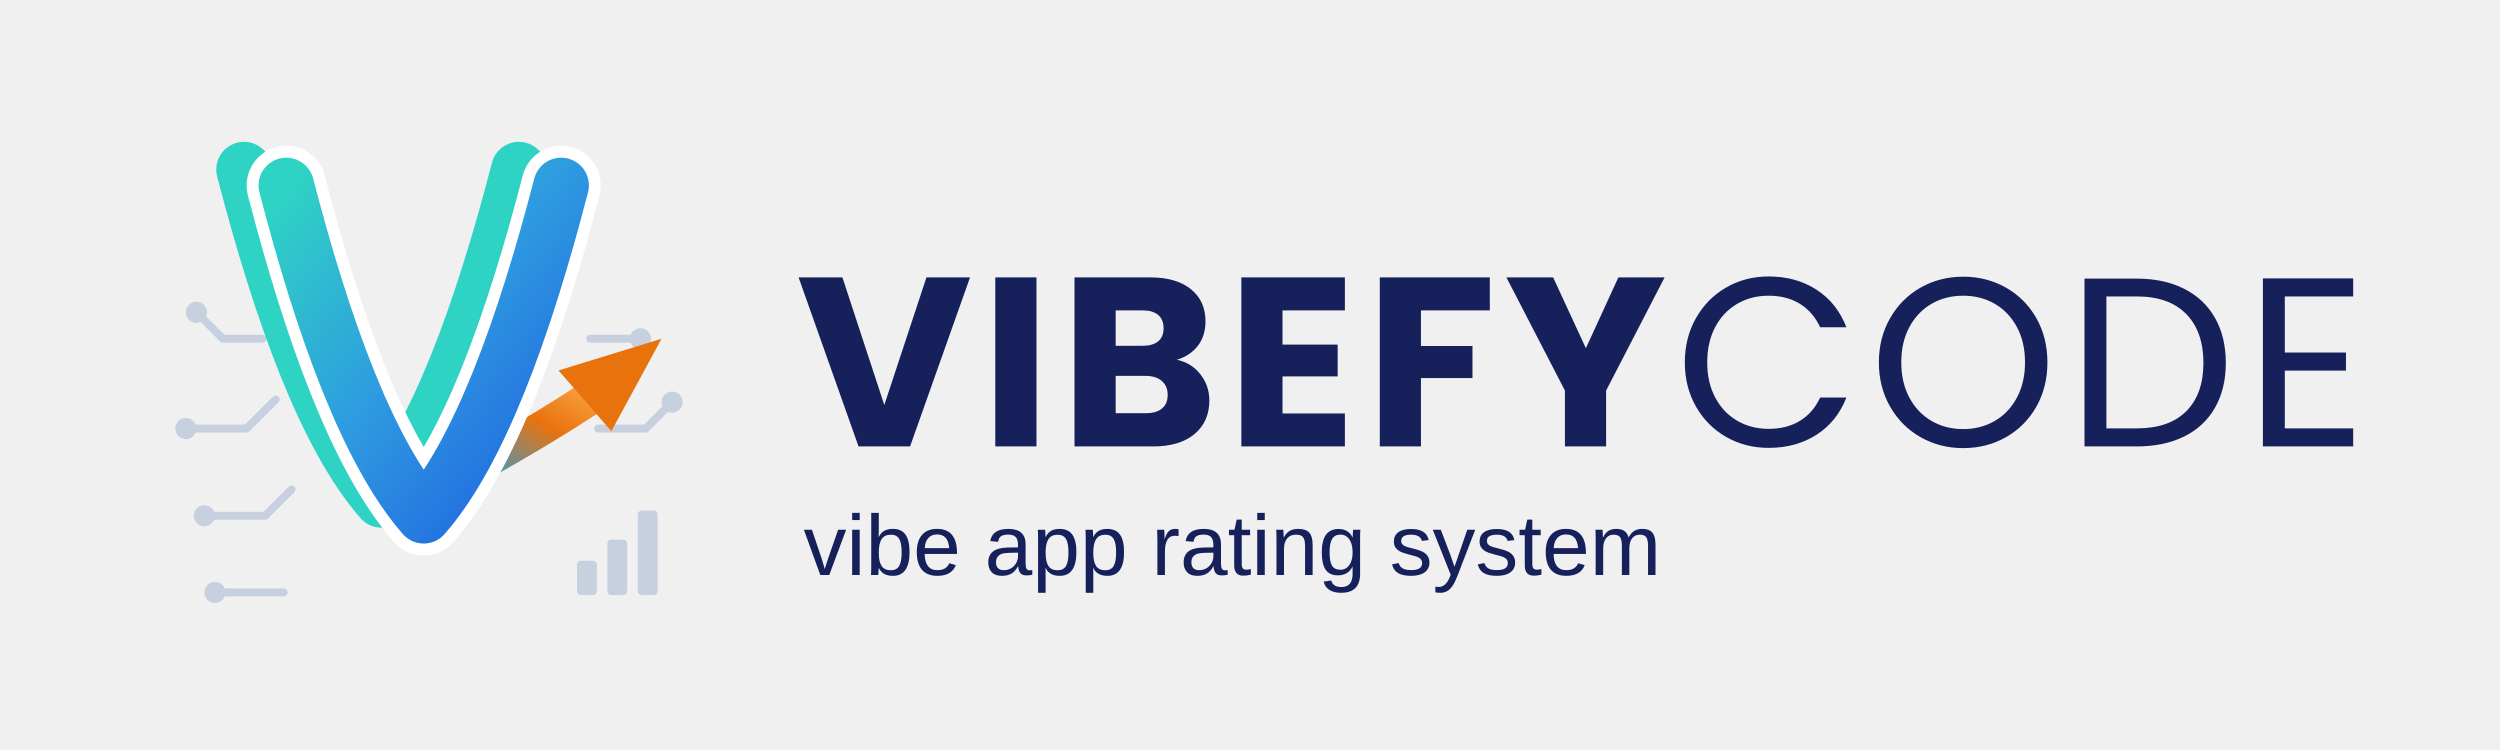
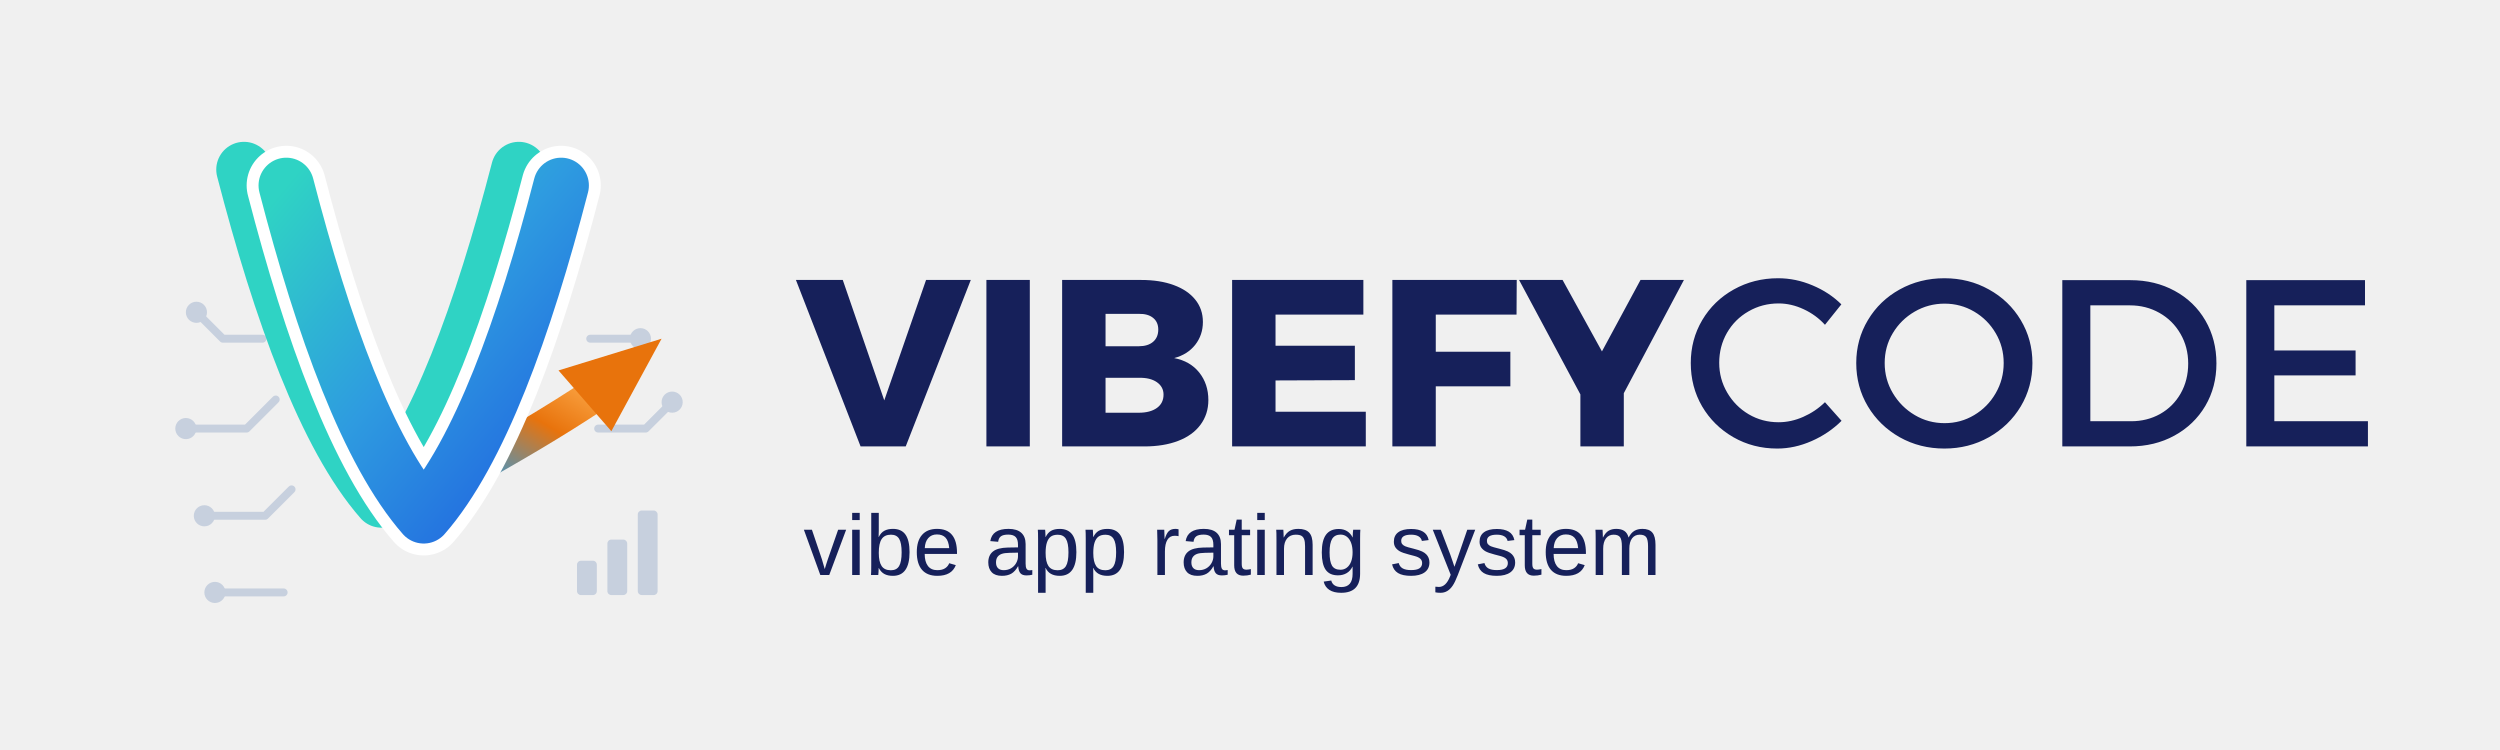
<svg xmlns="http://www.w3.org/2000/svg" viewBox="0 0 1400 420" role="img" aria-label="VibefyCode — vibe app rating system">
  <g transform="translate(36 18) scale(0.74)">
    <defs>
      <linearGradient id="mark-ribbon" x1="0" y1="0" x2="1" y2="1">
        <stop offset="0%" stop-color="#2FD3C4" />
        <stop offset="48%" stop-color="#2E9BE0" />
        <stop offset="100%" stop-color="#1F5FE0" />
      </linearGradient>
      <linearGradient id="mark-arrow" x1="0" y1="1" x2="1" y2="0">
        <stop offset="0%" stop-color="#2E9BE0" />
        <stop offset="62%" stop-color="#E8730C" />
        <stop offset="100%" stop-color="#F9A03F" />
      </linearGradient>
    </defs>
    <g fill="none" stroke-linecap="round" stroke-linejoin="round">
      <g stroke="#C7D0DE" stroke-width="6" fill="none" opacity="1">
        <path d="M96 300 L138 300 L160 278" />
        <path d="M110 366 L152 366 L172 346" />
        <path d="M150 232 L120 232 L104 216" />
        <path d="M118 424 L166 424" />
        <path d="M404 300 L440 300 L456 284" />
        <path d="M398 232 L432 232" />
      </g>
      <g fill="#C7D0DE" opacity="1">
        <circle cx="92" cy="300" r="8" />
        <circle cx="106" cy="366" r="8" />
        <circle cx="100" cy="212" r="8" />
        <circle cx="114" cy="424" r="8" />
        <circle cx="460" cy="280" r="8" />
        <circle cx="436" cy="232" r="8" />
        <rect x="388" y="400" width="15" height="26" rx="3" />
        <rect x="411" y="384" width="15" height="42" rx="3" />
        <rect x="434" y="362" width="15" height="64" rx="3" />
      </g>
      <path d="M302 334 C338 314 372 294 402 274" stroke="url(#mark-arrow)" stroke-width="26" />
      <path d="M452 232 L414 302 L374 256 Z" fill="#E8730C" stroke="none" />
      <path d="M136 104 C164 212 198 306 240 354 C282 306 316 212 344 104" stroke="#2FD3C4" stroke-width="42" />
      <path d="M168 116 C196 224 230 318 272 366 C314 318 348 224 376 116" stroke="#FFFFFF" stroke-width="60" />
      <path d="M168 116 C196 224 230 318 272 366 C314 318 348 224 376 116" stroke="url(#mark-ribbon)" stroke-width="42" />
    </g>
  </g>
-   <g fill="#16205A" transform="translate(446.00 250) scale(0.134825)">
-     <path d="M721 -702 472 0H258L9 -702H191L365 -172L540 -702ZM997 -702V0H826V-702ZM1715 -191Q1715 -103 1653.5 -51.5Q1592 0 1482 0H1155V-702H1471Q1578 -702 1638.5 -653.0Q1699 -604 1699 -520Q1699 -458 1666.5 -417.0Q1634 -376 1580 -360Q1641 -347 1678.0 -299.5Q1715 -252 1715 -191ZM1326 -418H1438Q1480 -418 1502.5 -436.5Q1525 -455 1525 -491Q1525 -527 1502.5 -546.0Q1480 -565 1438 -565H1326ZM1542 -214Q1542 -251 1517.5 -272.0Q1493 -293 1450 -293H1326V-138H1452Q1495 -138 1518.5 -157.5Q1542 -177 1542 -214ZM2019 -565V-423H2248V-291H2019V-137H2278V0H1848V-702H2278V-565ZM2880 -702V-565H2594V-417H2808V-284H2594V0H2423V-702ZM3606 -702 3363 -232V0H3192V-232L2949 -702H3143L3279 -408L3414 -702Z" />
-     <path d="M4038 -706Q4152 -706 4237.0 -651.0Q4322 -596 4361 -495H4252Q4223 -558 4168.5 -592.0Q4114 -626 4038 -626Q3965 -626 3907.0 -592.0Q3849 -558 3816.0 -495.5Q3783 -433 3783 -349Q3783 -266 3816.0 -203.5Q3849 -141 3907.0 -107.0Q3965 -73 4038 -73Q4114 -73 4168.5 -106.5Q4223 -140 4252 -203H4361Q4322 -103 4237.0 -48.5Q4152 6 4038 6Q3941 6 3861.5 -39.5Q3782 -85 3736.0 -166.0Q3690 -247 3690 -349Q3690 -451 3736.0 -532.5Q3782 -614 3861.5 -660.0Q3941 -706 4038 -706ZM4496 -349Q4496 -451 4542.5 -532.5Q4589 -614 4669.0 -659.5Q4749 -705 4846 -705Q4944 -705 5024.0 -659.5Q5104 -614 5150.0 -533.0Q5196 -452 5196 -349Q5196 -246 5150.0 -165.0Q5104 -84 5024.0 -38.5Q4944 7 4846 7Q4749 7 4669.0 -38.5Q4589 -84 4542.5 -165.5Q4496 -247 4496 -349ZM5103 -349Q5103 -433 5069.5 -495.5Q5036 -558 4978.0 -592.0Q4920 -626 4846 -626Q4772 -626 4714.0 -592.0Q4656 -558 4622.5 -495.5Q4589 -433 4589 -349Q4589 -266 4622.5 -203.0Q4656 -140 4714.5 -106.0Q4773 -72 4846 -72Q4919 -72 4977.5 -106.0Q5036 -140 5069.5 -203.0Q5103 -266 5103 -349ZM5937 -347Q5937 -240 5892.5 -161.5Q5848 -83 5764.5 -41.5Q5681 0 5567 0H5350V-697H5567Q5681 -697 5764.5 -654.5Q5848 -612 5892.5 -533.0Q5937 -454 5937 -347ZM5844 -347Q5844 -477 5772.5 -550.0Q5701 -623 5567 -623H5441V-75H5567Q5702 -75 5773.0 -146.5Q5844 -218 5844 -347ZM6182 -623V-390H6436V-315H6182V-75H6466V0H6091V-698H6466V-623Z" />
+   <g fill="#16205A" transform="translate(446.00 250) scale(0.133596)">
+     <path d="M 268.94 0 L -2.12 -697.79 L 194.28 -697.79 L 368.19 -193.01 L 543.38 -697.79 L 730.88 -697.79 L 458.12 0 Z M 268.94 0 M 796.32 0 L 796.32 -697.79 L 978.29 -697.79 L 978.29 0 Z M 796.32 0 M 1445.06 -697.79 C 1497.66 -697.79 1543.26 -690.58 1582.07 -676.16 C 1620.78 -661.94 1650.79 -641.58 1672 -615.07 C 1693.21 -588.77 1703.81 -557.59 1703.81 -521.75 C 1703.81 -485.27 1693 -453.24 1671.58 -425.88 C 1650.05 -398.74 1620.67 -380.18 1583.34 -370.32 C 1627.99 -361.83 1663.09 -341.58 1688.54 -309.66 C 1713.99 -277.63 1726.72 -239.24 1726.72 -194.28 C 1726.72 -154.93 1715.69 -120.47 1693.63 -90.78 C 1671.79 -61.3 1640.72 -38.81 1600.31 -23.33 C 1559.8 -7.74 1512.51 0 1458.21 0 L 1113.77 0 L 1113.77 -697.79 Z M 1435.3 -419.95 C 1460.44 -419.95 1480.27 -425.99 1494.69 -438.19 C 1509.32 -450.59 1516.75 -467.88 1516.75 -489.94 C 1516.75 -511.15 1509.32 -527.48 1494.69 -539.14 C 1480.27 -550.7 1460.44 -556.22 1435.3 -555.69 L 1295.75 -555.69 L 1295.75 -419.95 Z M 1435.3 -141.25 C 1466.9 -141.25 1492.14 -147.83 1510.81 -161.19 C 1529.47 -174.45 1538.8 -193.11 1538.8 -217.18 C 1538.8 -238.92 1529.47 -256.32 1510.81 -269.36 C 1492.14 -282.3 1466.9 -288.45 1435.3 -287.6 L 1295.75 -287.6 L 1295.75 -141.25 Z M 1435.3 -141.25 M 1826.29 0 L 1826.29 -697.79 L 2376.46 -697.79 L 2376.46 -552.72 L 2008.27 -552.72 L 2008.27 -422.07 L 2340.83 -422.07 L 2340.83 -277.84 L 2008.27 -276.57 L 2008.27 -145.5 L 2386.65 -145.5 L 2386.65 0 Z M 1826.29 0 M 2498.02 0 L 2498.02 -697.79 L 3019.34 -697.79 L 3018.5 -552.72 L 2679.99 -552.72 L 2679.99 -397.04 L 2992.62 -397.04 L 2992.62 -251.97 L 2679.99 -251.97 L 2679.99 0 Z M 2498.02 0 M 3538.14 -697.79 L 3720.11 -697.79 L 3468.14 -223.12 L 3468.14 0 L 3286.17 0 L 3286.17 -218.03 L 3029.11 -697.79 L 3211.51 -697.79 L 3376.52 -398.31 Z M 3538.14 -697.79 " />
+     <path d="M 4311.34 -509.87 C 4286.1 -537.55 4256.3 -559.29 4221.83 -575.2 C 4187.26 -591.32 4152.37 -599.38 4117.06 -599.38 C 4071.25 -599.38 4029.25 -588.35 3991.08 -566.29 C 3952.9 -544.44 3922.78 -514.54 3900.72 -476.36 C 3878.88 -438.19 3868.06 -396.19 3868.06 -350.38 C 3868.06 -305.42 3879.2 -263.84 3901.57 -225.67 C 3923.84 -187.49 3953.85 -157.16 3991.5 -134.89 C 4029.36 -112.52 4071.25 -101.38 4117.06 -101.38 C 4151.52 -101.38 4185.88 -108.8 4220.14 -123.86 C 4254.28 -138.82 4284.72 -159.28 4311.34 -185.37 L 4380.9 -107.32 C 4344.95 -71.69 4303.07 -43.37 4255.34 -22.48 C 4207.52 -1.48 4159.48 8.91 4111.12 8.91 C 4044.1 8.91 3982.8 -6.89 3927.45 -38.6 C 3871.99 -70.52 3828.29 -113.68 3796.37 -167.98 C 3764.67 -222.49 3748.86 -283.04 3748.86 -349.53 C 3748.86 -415.07 3764.77 -475.09 3796.8 -529.39 C 3829.04 -583.89 3873.15 -626.74 3929.14 -657.92 C 3985.35 -689.31 4047.28 -705 4114.94 -705 C 4164.14 -705 4212.08 -695.03 4258.74 -675.31 C 4305.61 -655.79 4346.12 -629.18 4380.06 -595.56 Z M 4311.34 -509.87 M 4811.95 -705 C 4880.03 -705 4942.28 -689.31 4998.59 -657.92 C 5055.11 -626.74 5099.65 -583.89 5132.21 -529.39 C 5164.66 -475.09 5180.99 -415.07 5180.99 -349.53 C 5180.99 -283.04 5164.66 -222.49 5132.21 -167.98 C 5099.65 -113.68 5055.11 -70.52 4998.59 -38.6 C 4942.28 -6.89 4880.03 8.91 4811.95 8.91 C 4743.44 8.91 4680.98 -6.89 4624.46 -38.6 C 4568.15 -70.52 4523.71 -113.68 4491.26 -167.98 C 4458.71 -222.49 4442.48 -283.04 4442.48 -349.53 C 4442.48 -415.07 4458.71 -475.09 4491.26 -529.39 C 4523.71 -583.89 4568.15 -626.74 4624.46 -657.92 C 4680.98 -689.31 4743.44 -705 4811.95 -705 Z M 4812.8 -598.53 C 4767.52 -598.53 4725.63 -587.29 4687.24 -565.02 C 4648.74 -542.64 4618.2 -512.52 4595.61 -474.67 C 4572.92 -437.02 4561.68 -395.34 4561.68 -349.53 C 4561.68 -303.72 4573.13 -261.51 4596.04 -223.12 C 4618.94 -184.63 4649.49 -154.09 4687.66 -131.5 C 4725.84 -108.8 4767.52 -97.56 4812.8 -97.56 C 4857.76 -97.56 4899.12 -108.8 4937.08 -131.5 C 4974.94 -154.09 5004.95 -184.63 5027.01 -223.12 C 5049.28 -261.51 5060.52 -303.72 5060.52 -349.53 C 5060.52 -395.34 5049.28 -437.02 5027.01 -474.67 C 5004.95 -512.52 4974.94 -542.64 4937.08 -565.02 C 4899.12 -587.29 4857.76 -598.53 4812.8 -598.53 Z M 4812.8 -598.53 M 5592.14 -696.94 C 5661.07 -696.94 5722.9 -681.88 5777.51 -651.98 C 5832.34 -622.28 5875.18 -580.82 5906.04 -527.69 C 5936.79 -474.45 5952.28 -414.64 5952.28 -348.26 C 5952.28 -282.08 5936.69 -222.49 5905.62 -169.68 C 5874.44 -117.08 5831.38 -75.61 5776.24 -45.39 C 5721.1 -15.06 5658.53 0 5588.75 0 L 5306.24 0 L 5306.24 -696.94 Z M 5595.11 -105.62 C 5639.44 -105.62 5679.95 -115.8 5716.43 -136.16 C 5752.91 -156.74 5781.54 -185.48 5802.54 -222.27 C 5823.43 -259.28 5833.93 -300.96 5833.93 -347.41 C 5833.93 -393.75 5823.01 -435.43 5801.27 -472.55 C 5779.74 -509.87 5750.36 -538.93 5713.04 -559.93 C 5675.92 -580.82 5634.98 -591.32 5590.02 -591.32 L 5423.74 -591.32 L 5423.74 -105.62 Z M 5595.11 -105.62 M 6077.48 0 L 6077.48 -696.94 L 6575.05 -696.94 L 6575.05 -591.32 L 6194.98 -591.32 L 6194.98 -402.13 L 6535.6 -402.13 L 6535.6 -297.78 L 6194.98 -297.78 L 6194.98 -105.62 L 6587.35 -105.62 L 6587.35 0 Z M 6077.48 0 " />
  </g>
  <g font-family="Poppins, Montserrat, 'Segoe UI', 'Helvetica Neue', Arial, sans-serif" fill="#16205A">
    <text x="450" y="322" font-size="48" font-weight="500" textLength="560" lengthAdjust="spacingAndGlyphs">vibe app rating system</text>
  </g>
</svg>
